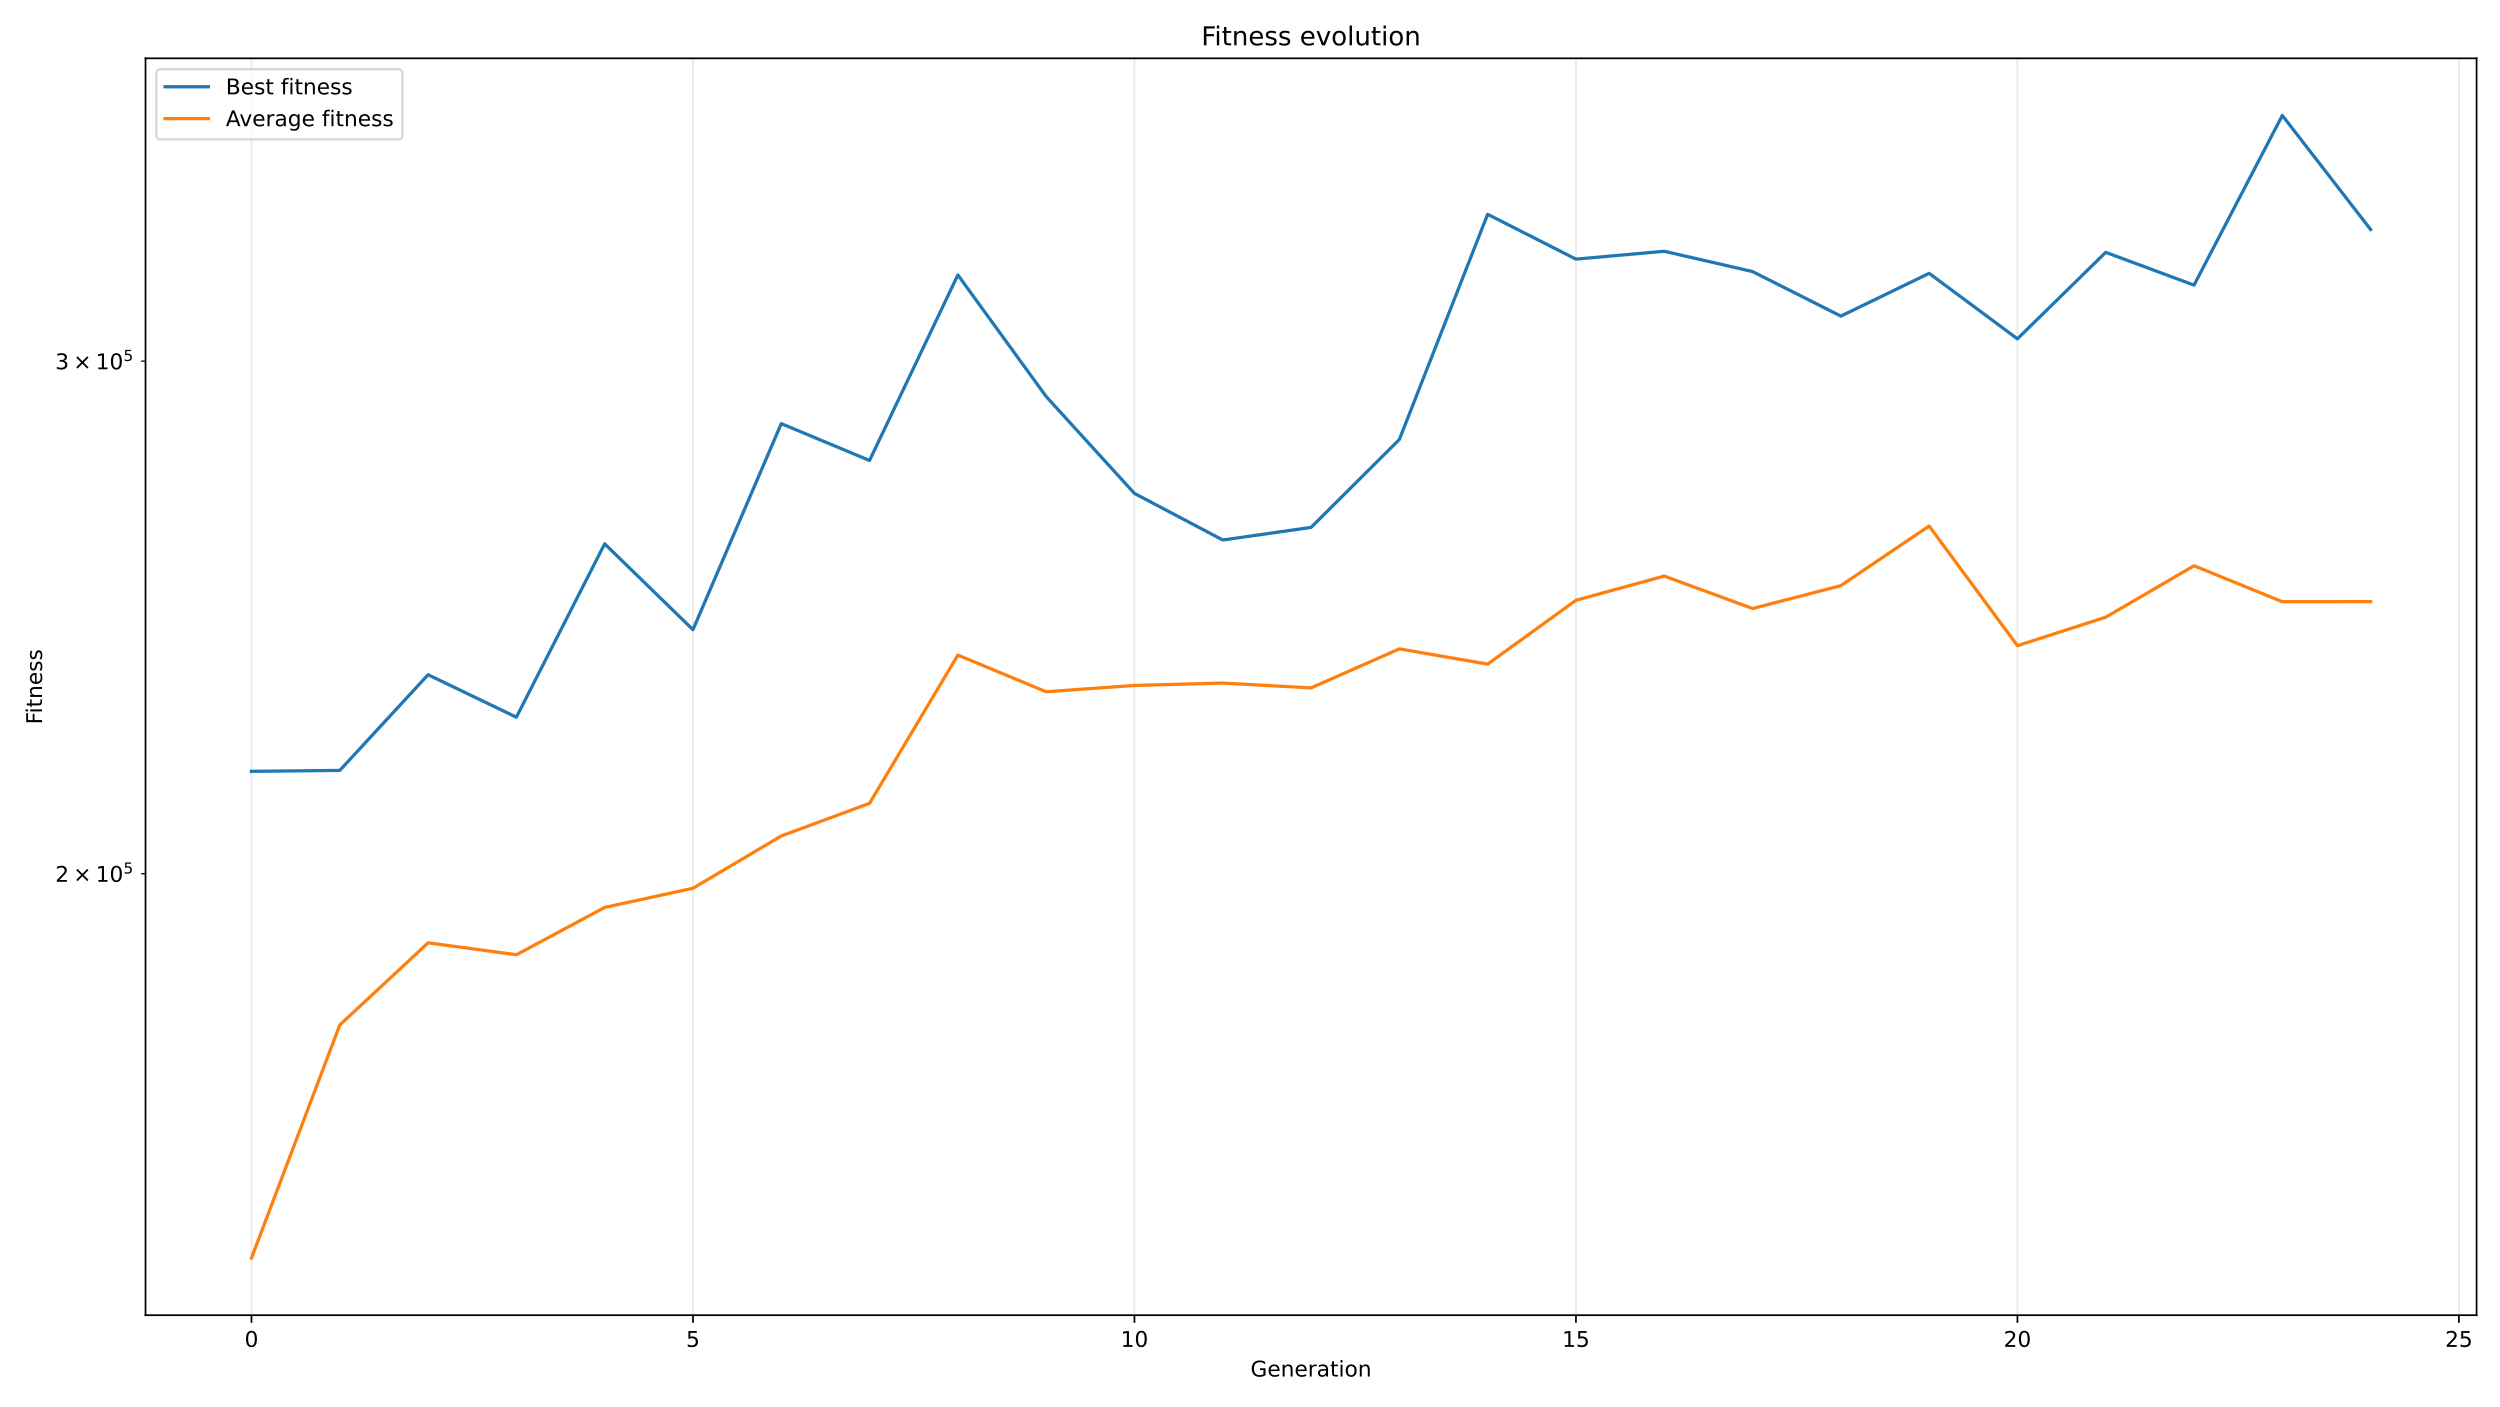
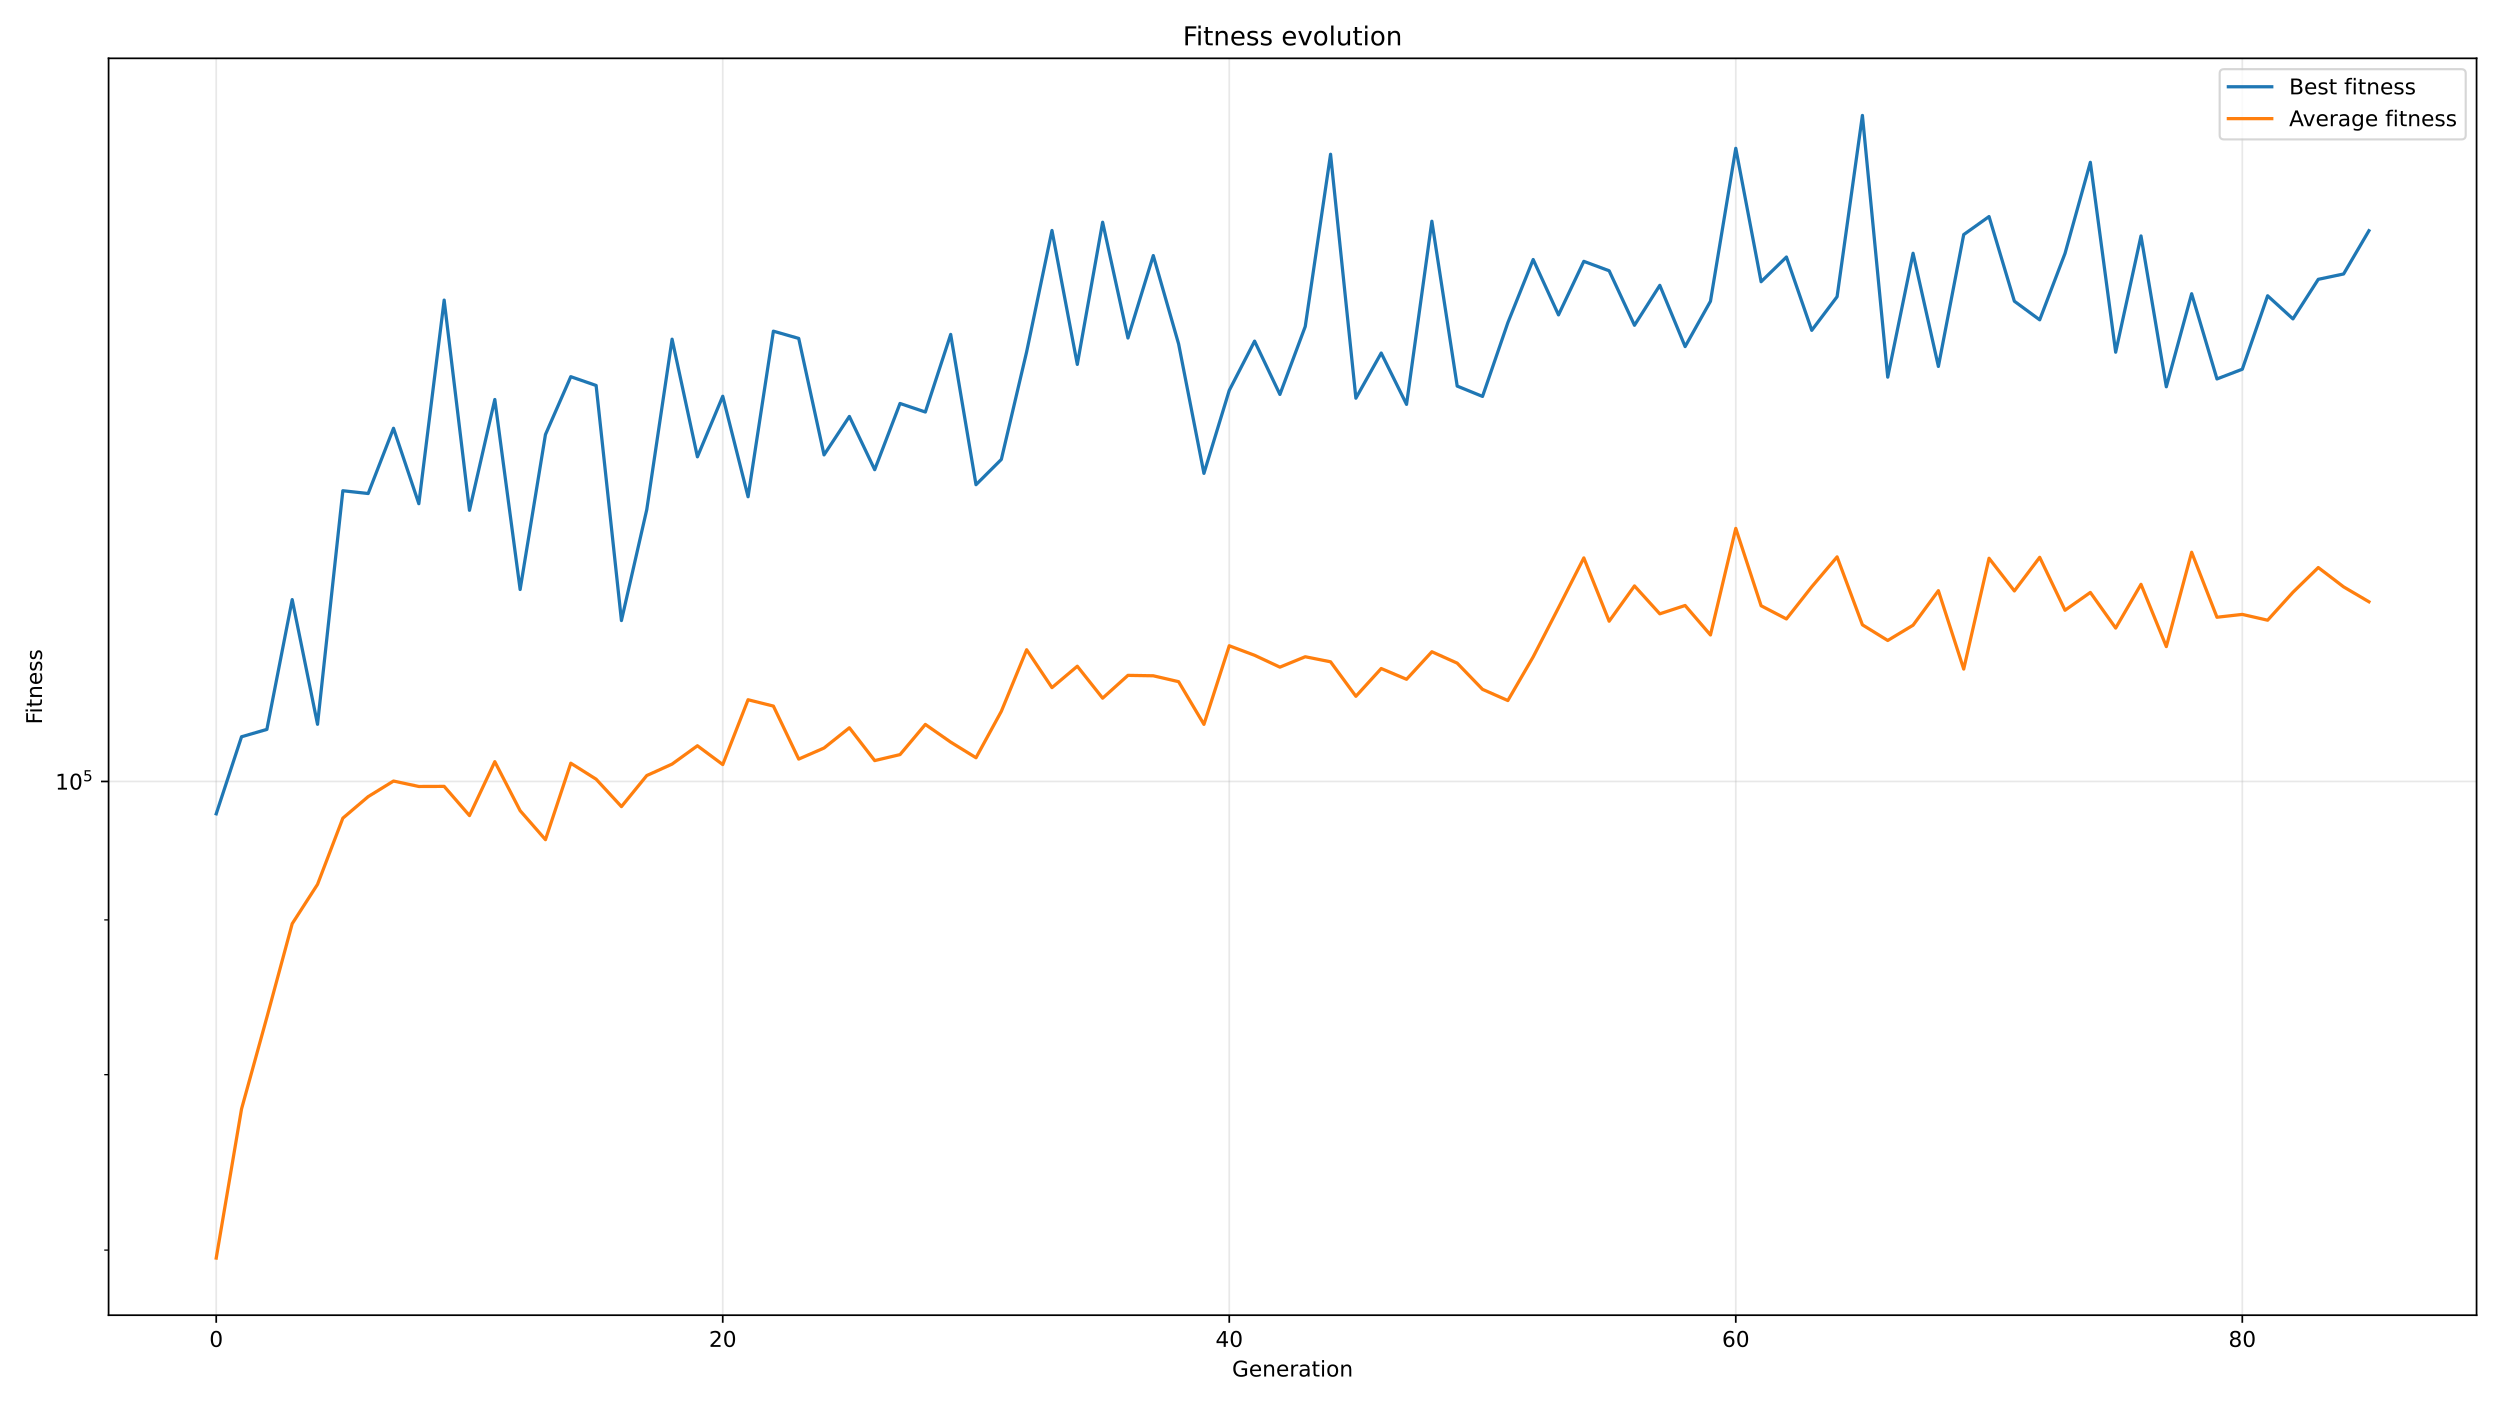
<svg xmlns="http://www.w3.org/2000/svg" xmlns:xlink="http://www.w3.org/1999/xlink" width="1152pt" height="648pt" viewBox="0 0 1152 648" version="1.1">
  <defs>
    <style type="text/css">*{stroke-linejoin: round; stroke-linecap: butt}</style>
  </defs>
  <g id="figure_1">
    <g id="patch_1">
      <path d="M 0 648  L 1152 648  L 1152 0  L 0 0  z " style="fill: #ffffff; stroke: #ffffff; stroke-width: 3; stroke-linejoin: miter" />
    </g>
    <g id="axes_1">
      <g id="patch_2">
-         <path d="M 67.055 606.04  L 1141.2 606.04  L 1141.2 26.88  L 67.055 26.88  z " style="fill: #ffffff" />
+         <path d="M 50.036 606.04  L 1141.2 606.04  L 1141.2 26.88  L 50.036 26.88  z " style="fill: #ffffff" />
      </g>
      <g id="matplotlib.axis_1">
        <g id="xtick_1">
          <g id="line2d_1">
-             <path d="M 115.88 606.04  L 115.88 26.88  " clip-path="url(#p4db8ef4e53)" style="fill: none; stroke: #b0b0b0; stroke-opacity: 0.3; stroke-width: 0.8; stroke-linecap: square" />
+             <path d="M 99.635 606.04  L 99.635 26.88  " clip-path="url(#pa0e3d54db1)" style="fill: none; stroke: #b0b0b0; stroke-opacity: 0.3; stroke-width: 0.8; stroke-linecap: square" />
          </g>
          <g id="line2d_2">
            <defs>
-               <path id="m89b17fa32a" d="M 0 0  L 0 3.5  " style="stroke: #000000; stroke-width: 0.8" />
-             </defs>
-             <g>
-               <use xlink:href="#m89b17fa32a" x="115.88" y="606.04" style="stroke: #000000; stroke-width: 0.8" />
+               <path id="m39328d2678" d="M 0 0  L 0 3.5  " style="stroke: #000000; stroke-width: 0.8" />
+             </defs>
+             <g>
+               <use xlink:href="#m39328d2678" x="99.635" y="606.04" style="stroke: #000000; stroke-width: 0.8" />
            </g>
          </g>
          <g id="text_1">
-             <g transform="translate(112.699 620.6384) scale(0.1 -0.1)">
+             <g transform="translate(96.45353 620.6384) scale(0.1 -0.1)">
              <defs>
                <path id="DejaVuSans-30" d="M 2034 4250  Q 1547 4250 1301 3770  Q 1056 3291 1056 2328  Q 1056 1369 1301 889  Q 1547 409 2034 409  Q 2525 409 2770 889  Q 3016 1369 3016 2328  Q 3016 3291 2770 3770  Q 2525 4250 2034 4250  z M 2034 4750  Q 2819 4750 3233 4129  Q 3647 3509 3647 2328  Q 3647 1150 3233 529  Q 2819 -91 2034 -91  Q 1250 -91 836 529  Q 422 1150 422 2328  Q 422 3509 836 4129  Q 1250 4750 2034 4750  z " transform="scale(0.015625)" />
              </defs>
              <use xlink:href="#DejaVuSans-30" />
            </g>
          </g>
        </g>
        <g id="xtick_2">
          <g id="line2d_3">
-             <path d="M 319.317 606.04  L 319.317 26.88  " clip-path="url(#p4db8ef4e53)" style="fill: none; stroke: #b0b0b0; stroke-opacity: 0.3; stroke-width: 0.8; stroke-linecap: square" />
+             <path d="M 333.039 606.04  L 333.039 26.88  " clip-path="url(#pa0e3d54db1)" style="fill: none; stroke: #b0b0b0; stroke-opacity: 0.3; stroke-width: 0.8; stroke-linecap: square" />
          </g>
          <g id="line2d_4">
            <g>
-               <use xlink:href="#m89b17fa32a" x="319.317" y="606.04" style="stroke: #000000; stroke-width: 0.8" />
+               <use xlink:href="#m39328d2678" x="333.039" y="606.04" style="stroke: #000000; stroke-width: 0.8" />
            </g>
          </g>
          <g id="text_2">
-             <g transform="translate(316.1355 620.6384) scale(0.1 -0.1)">
-               <defs>
-                 <path id="DejaVuSans-35" d="M 691 4666  L 3169 4666  L 3169 4134  L 1269 4134  L 1269 2991  Q 1406 3038 1543 3061  Q 1681 3084 1819 3084  Q 2600 3084 3056 2656  Q 3513 2228 3513 1497  Q 3513 744 3044 326  Q 2575 -91 1722 -91  Q 1428 -91 1123 -41  Q 819 9 494 109  L 494 744  Q 775 591 1075 516  Q 1375 441 1709 441  Q 2250 441 2565 725  Q 2881 1009 2881 1497  Q 2881 1984 2565 2268  Q 2250 2553 1709 2553  Q 1456 2553 1204 2497  Q 953 2441 691 2322  L 691 4666  z " transform="scale(0.015625)" />
-               </defs>
-               <use xlink:href="#DejaVuSans-35" />
+             <g transform="translate(326.6762 620.6384) scale(0.1 -0.1)">
+               <defs>
+                 <path id="DejaVuSans-32" d="M 1228 531  L 3431 531  L 3431 0  L 469 0  L 469 531  Q 828 903 1448 1529  Q 2069 2156 2228 2338  Q 2531 2678 2651 2914  Q 2772 3150 2772 3378  Q 2772 3750 2511 3984  Q 2250 4219 1831 4219  Q 1534 4219 1204 4116  Q 875 4013 500 3803  L 500 4441  Q 881 4594 1212 4672  Q 1544 4750 1819 4750  Q 2544 4750 2975 4387  Q 3406 4025 3406 3419  Q 3406 3131 3298 2873  Q 3191 2616 2906 2266  Q 2828 2175 2409 1742  Q 1991 1309 1228 531  z " transform="scale(0.015625)" />
+               </defs>
+               <use xlink:href="#DejaVuSans-32" />
+               <use xlink:href="#DejaVuSans-30" transform="translate(63.62305 0)" />
            </g>
          </g>
        </g>
        <g id="xtick_3">
          <g id="line2d_5">
-             <path d="M 522.753 606.04  L 522.753 26.88  " clip-path="url(#p4db8ef4e53)" style="fill: none; stroke: #b0b0b0; stroke-opacity: 0.3; stroke-width: 0.8; stroke-linecap: square" />
+             <path d="M 566.443 606.04  L 566.443 26.88  " clip-path="url(#pa0e3d54db1)" style="fill: none; stroke: #b0b0b0; stroke-opacity: 0.3; stroke-width: 0.8; stroke-linecap: square" />
          </g>
          <g id="line2d_6">
            <g>
-               <use xlink:href="#m89b17fa32a" x="522.753" y="606.04" style="stroke: #000000; stroke-width: 0.8" />
+               <use xlink:href="#m39328d2678" x="566.443" y="606.04" style="stroke: #000000; stroke-width: 0.8" />
            </g>
          </g>
          <g id="text_3">
-             <g transform="translate(516.3907 620.6384) scale(0.1 -0.1)">
-               <defs>
-                 <path id="DejaVuSans-31" d="M 794 531  L 1825 531  L 1825 4091  L 703 3866  L 703 4441  L 1819 4666  L 2450 4666  L 2450 531  L 3481 531  L 3481 0  L 794 0  L 794 531  z " transform="scale(0.015625)" />
-               </defs>
-               <use xlink:href="#DejaVuSans-31" />
+             <g transform="translate(560.0802 620.6384) scale(0.1 -0.1)">
+               <defs>
+                 <path id="DejaVuSans-34" d="M 2419 4116  L 825 1625  L 2419 1625  L 2419 4116  z M 2253 4666  L 3047 4666  L 3047 1625  L 3713 1625  L 3713 1100  L 3047 1100  L 3047 0  L 2419 0  L 2419 1100  L 313 1100  L 313 1709  L 2253 4666  z " transform="scale(0.015625)" />
+               </defs>
+               <use xlink:href="#DejaVuSans-34" />
              <use xlink:href="#DejaVuSans-30" transform="translate(63.62305 0)" />
            </g>
          </g>
        </g>
        <g id="xtick_4">
          <g id="line2d_7">
-             <path d="M 726.19 606.04  L 726.19 26.88  " clip-path="url(#p4db8ef4e53)" style="fill: none; stroke: #b0b0b0; stroke-opacity: 0.3; stroke-width: 0.8; stroke-linecap: square" />
+             <path d="M 799.847 606.04  L 799.847 26.88  " clip-path="url(#pa0e3d54db1)" style="fill: none; stroke: #b0b0b0; stroke-opacity: 0.3; stroke-width: 0.8; stroke-linecap: square" />
          </g>
          <g id="line2d_8">
            <g>
-               <use xlink:href="#m89b17fa32a" x="726.19" y="606.04" style="stroke: #000000; stroke-width: 0.8" />
+               <use xlink:href="#m39328d2678" x="799.847" y="606.04" style="stroke: #000000; stroke-width: 0.8" />
            </g>
          </g>
          <g id="text_4">
-             <g transform="translate(719.8271 620.6384) scale(0.1 -0.1)">
-               <use xlink:href="#DejaVuSans-31" />
-               <use xlink:href="#DejaVuSans-35" transform="translate(63.62305 0)" />
+             <g transform="translate(793.4842 620.6384) scale(0.1 -0.1)">
+               <defs>
+                 <path id="DejaVuSans-36" d="M 2113 2584  Q 1688 2584 1439 2293  Q 1191 2003 1191 1497  Q 1191 994 1439 701  Q 1688 409 2113 409  Q 2538 409 2786 701  Q 3034 994 3034 1497  Q 3034 2003 2786 2293  Q 2538 2584 2113 2584  z M 3366 4563  L 3366 3988  Q 3128 4100 2886 4159  Q 2644 4219 2406 4219  Q 1781 4219 1451 3797  Q 1122 3375 1075 2522  Q 1259 2794 1537 2939  Q 1816 3084 2150 3084  Q 2853 3084 3261 2657  Q 3669 2231 3669 1497  Q 3669 778 3244 343  Q 2819 -91 2113 -91  Q 1303 -91 875 529  Q 447 1150 447 2328  Q 447 3434 972 4092  Q 1497 4750 2381 4750  Q 2619 4750 2861 4703  Q 3103 4656 3366 4563  z " transform="scale(0.015625)" />
+               </defs>
+               <use xlink:href="#DejaVuSans-36" />
+               <use xlink:href="#DejaVuSans-30" transform="translate(63.62305 0)" />
            </g>
          </g>
        </g>
        <g id="xtick_5">
          <g id="line2d_9">
-             <path d="M 929.626 606.04  L 929.626 26.88  " clip-path="url(#p4db8ef4e53)" style="fill: none; stroke: #b0b0b0; stroke-opacity: 0.3; stroke-width: 0.8; stroke-linecap: square" />
+             <path d="M 1033.251 606.04  L 1033.251 26.88  " clip-path="url(#pa0e3d54db1)" style="fill: none; stroke: #b0b0b0; stroke-opacity: 0.3; stroke-width: 0.8; stroke-linecap: square" />
          </g>
          <g id="line2d_10">
            <g>
-               <use xlink:href="#m89b17fa32a" x="929.626" y="606.04" style="stroke: #000000; stroke-width: 0.8" />
+               <use xlink:href="#m39328d2678" x="1033.251" y="606.04" style="stroke: #000000; stroke-width: 0.8" />
            </g>
          </g>
          <g id="text_5">
-             <g transform="translate(923.2636 620.6384) scale(0.1 -0.1)">
-               <defs>
-                 <path id="DejaVuSans-32" d="M 1228 531  L 3431 531  L 3431 0  L 469 0  L 469 531  Q 828 903 1448 1529  Q 2069 2156 2228 2338  Q 2531 2678 2651 2914  Q 2772 3150 2772 3378  Q 2772 3750 2511 3984  Q 2250 4219 1831 4219  Q 1534 4219 1204 4116  Q 875 4013 500 3803  L 500 4441  Q 881 4594 1212 4672  Q 1544 4750 1819 4750  Q 2544 4750 2975 4387  Q 3406 4025 3406 3419  Q 3406 3131 3298 2873  Q 3191 2616 2906 2266  Q 2828 2175 2409 1742  Q 1991 1309 1228 531  z " transform="scale(0.015625)" />
-               </defs>
-               <use xlink:href="#DejaVuSans-32" />
+             <g transform="translate(1026.888 620.6384) scale(0.1 -0.1)">
+               <defs>
+                 <path id="DejaVuSans-38" d="M 2034 2216  Q 1584 2216 1326 1975  Q 1069 1734 1069 1313  Q 1069 891 1326 650  Q 1584 409 2034 409  Q 2484 409 2743 651  Q 3003 894 3003 1313  Q 3003 1734 2745 1975  Q 2488 2216 2034 2216  z M 1403 2484  Q 997 2584 770 2862  Q 544 3141 544 3541  Q 544 4100 942 4425  Q 1341 4750 2034 4750  Q 2731 4750 3128 4425  Q 3525 4100 3525 3541  Q 3525 3141 3298 2862  Q 3072 2584 2669 2484  Q 3125 2378 3379 2068  Q 3634 1759 3634 1313  Q 3634 634 3220 271  Q 2806 -91 2034 -91  Q 1263 -91 848 271  Q 434 634 434 1313  Q 434 1759 690 2068  Q 947 2378 1403 2484  z M 1172 3481  Q 1172 3119 1398 2916  Q 1625 2713 2034 2713  Q 2441 2713 2670 2916  Q 2900 3119 2900 3481  Q 2900 3844 2670 4047  Q 2441 4250 2034 4250  Q 1625 4250 1398 4047  Q 1172 3844 1172 3481  z " transform="scale(0.015625)" />
+               </defs>
+               <use xlink:href="#DejaVuSans-38" />
              <use xlink:href="#DejaVuSans-30" transform="translate(63.62305 0)" />
            </g>
          </g>
        </g>
-         <g id="xtick_6">
-           <g id="line2d_11">
-             <path d="M 1133.063 606.04  L 1133.063 26.88  " clip-path="url(#p4db8ef4e53)" style="fill: none; stroke: #b0b0b0; stroke-opacity: 0.3; stroke-width: 0.8; stroke-linecap: square" />
-           </g>
-           <g id="line2d_12">
-             <g>
-               <use xlink:href="#m89b17fa32a" x="1133.063" y="606.04" style="stroke: #000000; stroke-width: 0.8" />
-             </g>
-           </g>
-           <g id="text_6">
-             <g transform="translate(1126.7 620.6384) scale(0.1 -0.1)">
-               <use xlink:href="#DejaVuSans-32" />
-               <use xlink:href="#DejaVuSans-35" transform="translate(63.62305 0)" />
-             </g>
-           </g>
-         </g>
-         <g id="text_7">
-           <g transform="translate(576.2348 634.3166) scale(0.1 -0.1)">
+         <g id="text_6">
+           <g transform="translate(567.7252 634.3166) scale(0.1 -0.1)">
            <defs>
              <path id="DejaVuSans-47" d="M 3809 666  L 3809 1919  L 2778 1919  L 2778 2438  L 4434 2438  L 4434 434  Q 4069 175 3628 42  Q 3188 -91 2688 -91  Q 1594 -91 976 548  Q 359 1188 359 2328  Q 359 3472 976 4111  Q 1594 4750 2688 4750  Q 3144 4750 3555 4637  Q 3966 4525 4313 4306  L 4313 3634  Q 3963 3931 3569 4081  Q 3175 4231 2741 4231  Q 1884 4231 1454 3753  Q 1025 3275 1025 2328  Q 1025 1384 1454 906  Q 1884 428 2741 428  Q 3075 428 3337 486  Q 3600 544 3809 666  z " transform="scale(0.015625)" />
              <path id="DejaVuSans-65" d="M 3597 1894  L 3597 1613  L 953 1613  Q 991 1019 1311 708  Q 1631 397 2203 397  Q 2534 397 2845 478  Q 3156 559 3463 722  L 3463 178  Q 3153 47 2828 -22  Q 2503 -91 2169 -91  Q 1331 -91 842 396  Q 353 884 353 1716  Q 353 2575 817 3079  Q 1281 3584 2069 3584  Q 2775 3584 3186 3129  Q 3597 2675 3597 1894  z M 3022 2063  Q 3016 2534 2758 2815  Q 2500 3097 2075 3097  Q 1594 3097 1305 2825  Q 1016 2553 972 2059  L 3022 2063  z " transform="scale(0.015625)" />
              <path id="DejaVuSans-6e" d="M 3513 2113  L 3513 0  L 2938 0  L 2938 2094  Q 2938 2591 2744 2837  Q 2550 3084 2163 3084  Q 1697 3084 1428 2787  Q 1159 2491 1159 1978  L 1159 0  L 581 0  L 581 3500  L 1159 3500  L 1159 2956  Q 1366 3272 1645 3428  Q 1925 3584 2291 3584  Q 2894 3584 3203 3211  Q 3513 2838 3513 2113  z " transform="scale(0.015625)" />
              <path id="DejaVuSans-72" d="M 2631 2963  Q 2534 3019 2420 3045  Q 2306 3072 2169 3072  Q 1681 3072 1420 2755  Q 1159 2438 1159 1844  L 1159 0  L 581 0  L 581 3500  L 1159 3500  L 1159 2956  Q 1341 3275 1631 3429  Q 1922 3584 2338 3584  Q 2397 3584 2469 3576  Q 2541 3569 2628 3553  L 2631 2963  z " transform="scale(0.015625)" />
              <path id="DejaVuSans-61" d="M 2194 1759  Q 1497 1759 1228 1600  Q 959 1441 959 1056  Q 959 750 1161 570  Q 1363 391 1709 391  Q 2188 391 2477 730  Q 2766 1069 2766 1631  L 2766 1759  L 2194 1759  z M 3341 1997  L 3341 0  L 2766 0  L 2766 531  Q 2569 213 2275 61  Q 1981 -91 1556 -91  Q 1019 -91 701 211  Q 384 513 384 1019  Q 384 1609 779 1909  Q 1175 2209 1959 2209  L 2766 2209  L 2766 2266  Q 2766 2663 2505 2880  Q 2244 3097 1772 3097  Q 1472 3097 1187 3025  Q 903 2953 641 2809  L 641 3341  Q 956 3463 1253 3523  Q 1550 3584 1831 3584  Q 2591 3584 2966 3190  Q 3341 2797 3341 1997  z " transform="scale(0.015625)" />
              <path id="DejaVuSans-74" d="M 1172 4494  L 1172 3500  L 2356 3500  L 2356 3053  L 1172 3053  L 1172 1153  Q 1172 725 1289 603  Q 1406 481 1766 481  L 2356 481  L 2356 0  L 1766 0  Q 1100 0 847 248  Q 594 497 594 1153  L 594 3053  L 172 3053  L 172 3500  L 594 3500  L 594 4494  L 1172 4494  z " transform="scale(0.015625)" />
              <path id="DejaVuSans-69" d="M 603 3500  L 1178 3500  L 1178 0  L 603 0  L 603 3500  z M 603 4863  L 1178 4863  L 1178 4134  L 603 4134  L 603 4863  z " transform="scale(0.015625)" />
              <path id="DejaVuSans-6f" d="M 1959 3097  Q 1497 3097 1228 2736  Q 959 2375 959 1747  Q 959 1119 1226 758  Q 1494 397 1959 397  Q 2419 397 2687 759  Q 2956 1122 2956 1747  Q 2956 2369 2687 2733  Q 2419 3097 1959 3097  z M 1959 3584  Q 2709 3584 3137 3096  Q 3566 2609 3566 1747  Q 3566 888 3137 398  Q 2709 -91 1959 -91  Q 1206 -91 779 398  Q 353 888 353 1747  Q 353 2609 779 3096  Q 1206 3584 1959 3584  z " transform="scale(0.015625)" />
            </defs>
            <use xlink:href="#DejaVuSans-47" />
            <use xlink:href="#DejaVuSans-65" transform="translate(77.49023 0)" />
            <use xlink:href="#DejaVuSans-6e" transform="translate(139.0137 0)" />
            <use xlink:href="#DejaVuSans-65" transform="translate(202.3926 0)" />
            <use xlink:href="#DejaVuSans-72" transform="translate(263.916 0)" />
            <use xlink:href="#DejaVuSans-61" transform="translate(305.0293 0)" />
            <use xlink:href="#DejaVuSans-74" transform="translate(366.3086 0)" />
            <use xlink:href="#DejaVuSans-69" transform="translate(405.5176 0)" />
            <use xlink:href="#DejaVuSans-6f" transform="translate(433.3008 0)" />
            <use xlink:href="#DejaVuSans-6e" transform="translate(494.4824 0)" />
          </g>
        </g>
      </g>
      <g id="matplotlib.axis_2">
        <g id="ytick_1">
+           <g id="line2d_11">
+             <path d="M 50.036 360.108  L 1141.2 360.108  " clip-path="url(#pa0e3d54db1)" style="fill: none; stroke: #b0b0b0; stroke-opacity: 0.3; stroke-width: 0.8; stroke-linecap: square" />
+           </g>
+           <g id="line2d_12">
+             <defs>
+               <path id="m061ac0ce8d" d="M 0 0  L -3.5 0  " style="stroke: #000000; stroke-width: 0.8" />
+             </defs>
+             <g>
+               <use xlink:href="#m061ac0ce8d" x="50.036" y="360.108" style="stroke: #000000; stroke-width: 0.8" />
+             </g>
+           </g>
+           <g id="text_7">
+             <g transform="translate(25.43643 363.9074) scale(0.1 -0.1)">
+               <defs>
+                 <path id="DejaVuSans-31" d="M 794 531  L 1825 531  L 1825 4091  L 703 3866  L 703 4441  L 1819 4666  L 2450 4666  L 2450 531  L 3481 531  L 3481 0  L 794 0  L 794 531  z " transform="scale(0.015625)" />
+                 <path id="DejaVuSans-35" d="M 691 4666  L 3169 4666  L 3169 4134  L 1269 4134  L 1269 2991  Q 1406 3038 1543 3061  Q 1681 3084 1819 3084  Q 2600 3084 3056 2656  Q 3513 2228 3513 1497  Q 3513 744 3044 326  Q 2575 -91 1722 -91  Q 1428 -91 1123 -41  Q 819 9 494 109  L 494 744  Q 775 591 1075 516  Q 1375 441 1709 441  Q 2250 441 2565 725  Q 2881 1009 2881 1497  Q 2881 1984 2565 2268  Q 2250 2553 1709 2553  Q 1456 2553 1204 2497  Q 953 2441 691 2322  L 691 4666  z " transform="scale(0.015625)" />
+               </defs>
+               <use xlink:href="#DejaVuSans-31" transform="translate(0 0.684375)" />
+               <use xlink:href="#DejaVuSans-30" transform="translate(63.62305 0.684375)" />
+               <use xlink:href="#DejaVuSans-35" transform="translate(128.2031 38.96563) scale(0.7)" />
+             </g>
+           </g>
+         </g>
+         <g id="ytick_2">
          <g id="line2d_13">
            <defs>
-               <path id="m4aab315b88" d="M 0 0  L -2 0  " style="stroke: #000000; stroke-width: 0.6" />
-             </defs>
-             <g>
-               <use xlink:href="#m4aab315b88" x="67.055" y="402.612" style="stroke: #000000; stroke-width: 0.6" />
-             </g>
-           </g>
-           <g id="text_8">
-             <g transform="translate(25.45549 406.4117) scale(0.1 -0.1)">
-               <defs>
-                 <path id="DejaVuSans-d7" d="M 4488 3438  L 3059 2003  L 4488 575  L 4116 197  L 2681 1631  L 1247 197  L 878 575  L 2303 2003  L 878 3438  L 1247 3816  L 2681 2381  L 4116 3816  L 4488 3438  z " transform="scale(0.015625)" />
-               </defs>
-               <use xlink:href="#DejaVuSans-32" transform="translate(0 0.684375)" />
-               <use xlink:href="#DejaVuSans-d7" transform="translate(83.10547 0.684375)" />
-               <use xlink:href="#DejaVuSans-31" transform="translate(186.377 0.684375)" />
-               <use xlink:href="#DejaVuSans-30" transform="translate(250 0.684375)" />
-               <use xlink:href="#DejaVuSans-35" transform="translate(314.5801 38.96563) scale(0.7)" />
-             </g>
-           </g>
-         </g>
-         <g id="ytick_2">
+               <path id="mdbb5c701e3" d="M 0 0  L -2 0  " style="stroke: #000000; stroke-width: 0.6" />
+             </defs>
+             <g>
+               <use xlink:href="#mdbb5c701e3" x="50.036" y="576.044" style="stroke: #000000; stroke-width: 0.6" />
+             </g>
+           </g>
+         </g>
+         <g id="ytick_3">
          <g id="line2d_14">
            <g>
-               <use xlink:href="#m4aab315b88" x="67.055" y="166.428" style="stroke: #000000; stroke-width: 0.6" />
-             </g>
-           </g>
-           <g id="text_9">
-             <g transform="translate(25.45549 170.2275) scale(0.1 -0.1)">
-               <defs>
-                 <path id="DejaVuSans-33" d="M 2597 2516  Q 3050 2419 3304 2112  Q 3559 1806 3559 1356  Q 3559 666 3084 287  Q 2609 -91 1734 -91  Q 1441 -91 1130 -33  Q 819 25 488 141  L 488 750  Q 750 597 1062 519  Q 1375 441 1716 441  Q 2309 441 2620 675  Q 2931 909 2931 1356  Q 2931 1769 2642 2001  Q 2353 2234 1838 2234  L 1294 2234  L 1294 2753  L 1863 2753  Q 2328 2753 2575 2939  Q 2822 3125 2822 3475  Q 2822 3834 2567 4026  Q 2313 4219 1838 4219  Q 1578 4219 1281 4162  Q 984 4106 628 3988  L 628 4550  Q 988 4650 1302 4700  Q 1616 4750 1894 4750  Q 2613 4750 3031 4423  Q 3450 4097 3450 3541  Q 3450 3153 3228 2886  Q 3006 2619 2597 2516  z " transform="scale(0.015625)" />
-               </defs>
-               <use xlink:href="#DejaVuSans-33" transform="translate(0 0.684375)" />
-               <use xlink:href="#DejaVuSans-d7" transform="translate(83.10547 0.684375)" />
-               <use xlink:href="#DejaVuSans-31" transform="translate(186.377 0.684375)" />
-               <use xlink:href="#DejaVuSans-30" transform="translate(250 0.684375)" />
-               <use xlink:href="#DejaVuSans-35" transform="translate(314.5801 38.96563) scale(0.7)" />
-             </g>
-           </g>
-         </g>
-         <g id="text_10">
-           <g transform="translate(19.3758 333.7772) rotate(-90) scale(0.1 -0.1)">
+               <use xlink:href="#mdbb5c701e3" x="50.036" y="495.202" style="stroke: #000000; stroke-width: 0.6" />
+             </g>
+           </g>
+         </g>
+         <g id="ytick_4">
+           <g id="line2d_15">
+             <g>
+               <use xlink:href="#mdbb5c701e3" x="50.036" y="423.895" style="stroke: #000000; stroke-width: 0.6" />
+             </g>
+           </g>
+         </g>
+         <g id="text_8">
+           <g transform="translate(19.35675 333.7772) rotate(-90) scale(0.1 -0.1)">
            <defs>
              <path id="DejaVuSans-46" d="M 628 4666  L 3309 4666  L 3309 4134  L 1259 4134  L 1259 2759  L 3109 2759  L 3109 2228  L 1259 2228  L 1259 0  L 628 0  L 628 4666  z " transform="scale(0.015625)" />
              <path id="DejaVuSans-73" d="M 2834 3397  L 2834 2853  Q 2591 2978 2328 3040  Q 2066 3103 1784 3103  Q 1356 3103 1142 2972  Q 928 2841 928 2578  Q 928 2378 1081 2264  Q 1234 2150 1697 2047  L 1894 2003  Q 2506 1872 2764 1633  Q 3022 1394 3022 966  Q 3022 478 2636 193  Q 2250 -91 1575 -91  Q 1294 -91 989 -36  Q 684 19 347 128  L 347 722  Q 666 556 975 473  Q 1284 391 1588 391  Q 1994 391 2212 530  Q 2431 669 2431 922  Q 2431 1156 2273 1281  Q 2116 1406 1581 1522  L 1381 1569  Q 847 1681 609 1914  Q 372 2147 372 2553  Q 372 3047 722 3315  Q 1072 3584 1716 3584  Q 2034 3584 2315 3537  Q 2597 3491 2834 3397  z " transform="scale(0.015625)" />
            </defs>
            <use xlink:href="#DejaVuSans-46" />
            <use xlink:href="#DejaVuSans-69" transform="translate(50.26953 0)" />
            <use xlink:href="#DejaVuSans-74" transform="translate(78.05273 0)" />
            <use xlink:href="#DejaVuSans-6e" transform="translate(117.2617 0)" />
            <use xlink:href="#DejaVuSans-65" transform="translate(180.6406 0)" />
            <use xlink:href="#DejaVuSans-73" transform="translate(242.1641 0)" />
            <use xlink:href="#DejaVuSans-73" transform="translate(294.2637 0)" />
          </g>
        </g>
      </g>
-       <g id="line2d_15">
-         <path d="M 115.88 355.433  L 156.568 355.009  L 197.255 310.925  L 237.942 330.483  L 278.629 250.596  L 319.317 290.171  L 360.004 195.218  L 400.691 212.191  L 441.379 126.7  L 482.066 182.716  L 522.753 227.376  L 563.44 248.83  L 604.128 243.026  L 644.815 202.527  L 685.502 98.762  L 726.19 119.402  L 766.877 115.788  L 807.564 125.142  L 848.251 145.661  L 888.939 125.953  L 929.626 156.13  L 970.313 116.281  L 1011.001 131.386  L 1051.688 53.205  L 1092.375 105.751  " clip-path="url(#p4db8ef4e53)" style="fill: none; stroke: #1f77b4; stroke-width: 1.5; stroke-linecap: square" />
-       </g>
      <g id="line2d_16">
-         <path d="M 115.88 579.715  L 156.568 472.31  L 197.255 434.456  L 237.942 439.954  L 278.629 418.133  L 319.317 409.306  L 360.004 385.2  L 400.691 370.164  L 441.379 301.861  L 482.066 318.762  L 522.753 315.846  L 563.44 314.758  L 604.128 316.982  L 644.815 299.001  L 685.502 306.025  L 726.19 276.614  L 766.877 265.456  L 807.564 280.399  L 848.251 269.867  L 888.939 242.379  L 929.626 297.53  L 970.313 284.406  L 1011.001 260.708  L 1051.688 277.275  L 1092.375 277.231  " clip-path="url(#p4db8ef4e53)" style="fill: none; stroke: #ff7f0e; stroke-width: 1.5; stroke-linecap: square" />
+         <path d="M 99.635 374.999  L 111.305 339.493  L 122.975 336.101  L 134.645 276.311  L 146.316 333.748  L 157.986 226.136  L 169.656 227.409  L 181.326 197.36  L 192.996 232.102  L 204.667 138.295  L 216.337 235.144  L 228.007 184.091  L 239.677 271.627  L 251.347 200.236  L 263.018 173.575  L 274.688 177.626  L 286.358 285.94  L 298.028 234.826  L 309.698 156.307  L 321.369 210.495  L 333.039 182.601  L 344.709 228.89  L 356.379 152.604  L 368.049 155.947  L 379.72 209.609  L 391.39 191.895  L 403.06 216.428  L 414.73 185.921  L 426.4 189.859  L 438.071 154.105  L 449.741 223.346  L 461.411 211.706  L 473.081 162.082  L 484.751 106.207  L 496.422 167.904  L 508.092 102.411  L 519.762 155.745  L 531.432 117.773  L 543.102 158.478  L 554.773 218.122  L 566.443 179.881  L 578.113 157.199  L 589.783 181.75  L 601.453 150.447  L 613.124 71.091  L 624.794 183.48  L 636.464 162.681  L 648.134 186.33  L 659.804 101.956  L 671.475 177.907  L 683.145 182.669  L 694.815 148.711  L 706.485 119.594  L 718.155 145.097  L 729.826 120.435  L 741.496 124.775  L 753.166 149.884  L 764.836 131.496  L 776.506 159.701  L 788.176 138.826  L 799.847 68.355  L 811.517 129.807  L 823.187 118.44  L 834.857 152.217  L 846.527 136.725  L 858.198 53.205  L 869.868 173.78  L 881.538 116.72  L 893.208 168.844  L 904.878 108.101  L 916.549 99.793  L 928.219 138.803  L 939.889 147.374  L 951.559 116.78  L 963.229 74.811  L 974.9 162.28  L 986.57 108.73  L 998.24 178.217  L 1009.91 135.362  L 1021.58 174.617  L 1033.251 170.132  L 1044.921 136.298  L 1056.591 146.94  L 1068.261 128.716  L 1079.931 126.245  L 1091.602 106.317  " clip-path="url(#pa0e3d54db1)" style="fill: none; stroke: #1f77b4; stroke-width: 1.5; stroke-linecap: square" />
+       </g>
+       <g id="line2d_17">
+         <path d="M 99.635 579.715  L 111.305 510.992  L 122.975 468.768  L 134.645 425.641  L 146.316 407.517  L 157.986 377.009  L 169.656 367.083  L 181.326 359.907  L 192.996 362.408  L 204.667 362.362  L 216.337 375.814  L 228.007 350.988  L 239.677 373.555  L 251.347 386.913  L 263.018 351.69  L 274.688 359.038  L 286.358 371.686  L 298.028 357.372  L 309.698 352.091  L 321.369 343.647  L 333.039 352.313  L 344.709 322.442  L 356.379 325.361  L 368.049 349.787  L 379.72 344.684  L 391.39 335.363  L 403.06 350.484  L 414.73 347.718  L 426.4 333.818  L 438.071 341.967  L 449.741 349.164  L 461.411 327.78  L 473.081 299.409  L 484.751 316.853  L 496.422 307.001  L 508.092 321.718  L 519.762 311.206  L 531.432 311.401  L 543.102 314.117  L 554.773 333.784  L 566.443 297.568  L 578.113 301.953  L 589.783 307.417  L 601.453 302.628  L 613.124 304.957  L 624.794 320.848  L 636.464 308.058  L 648.134 313.016  L 659.804 300.332  L 671.475 305.573  L 683.145 317.652  L 694.815 322.805  L 706.485 302.693  L 718.155 280.044  L 729.826 257.088  L 741.496 286.248  L 753.166 269.992  L 764.836 282.849  L 776.506 279.011  L 788.176 292.589  L 799.847 243.494  L 811.517 279.127  L 823.187 285.206  L 834.857 270.391  L 846.527 256.613  L 858.198 287.915  L 869.868 295.13  L 881.538 288.092  L 893.208 272.195  L 904.878 308.304  L 916.549 257.252  L 928.219 272.301  L 939.889 256.819  L 951.559 281.204  L 963.229 273.003  L 974.9 289.404  L 986.57 269.264  L 998.24 297.945  L 1009.91 254.476  L 1021.58 284.425  L 1033.251 283.117  L 1044.921 285.791  L 1056.591 272.921  L 1068.261 261.529  L 1079.931 270.427  L 1091.602 277.296  " clip-path="url(#pa0e3d54db1)" style="fill: none; stroke: #ff7f0e; stroke-width: 1.5; stroke-linecap: square" />
      </g>
      <g id="patch_3">
-         <path d="M 67.055 606.04  L 67.055 26.88  " style="fill: none; stroke: #000000; stroke-width: 0.8; stroke-linejoin: miter; stroke-linecap: square" />
+         <path d="M 50.036 606.04  L 50.036 26.88  " style="fill: none; stroke: #000000; stroke-width: 0.8; stroke-linejoin: miter; stroke-linecap: square" />
      </g>
      <g id="patch_4">
        <path d="M 1141.2 606.04  L 1141.2 26.88  " style="fill: none; stroke: #000000; stroke-width: 0.8; stroke-linejoin: miter; stroke-linecap: square" />
      </g>
      <g id="patch_5">
-         <path d="M 67.055 606.04  L 1141.2 606.04  " style="fill: none; stroke: #000000; stroke-width: 0.8; stroke-linejoin: miter; stroke-linecap: square" />
+         <path d="M 50.036 606.04  L 1141.2 606.04  " style="fill: none; stroke: #000000; stroke-width: 0.8; stroke-linejoin: miter; stroke-linecap: square" />
      </g>
      <g id="patch_6">
-         <path d="M 67.055 26.88  L 1141.2 26.88  " style="fill: none; stroke: #000000; stroke-width: 0.8; stroke-linejoin: miter; stroke-linecap: square" />
-       </g>
-       <g id="text_11">
-         <g transform="translate(553.5637 20.88) scale(0.12 -0.12)">
+         <path d="M 50.036 26.88  L 1141.2 26.88  " style="fill: none; stroke: #000000; stroke-width: 0.8; stroke-linejoin: miter; stroke-linecap: square" />
+       </g>
+       <g id="text_9">
+         <g transform="translate(545.0542 20.88) scale(0.12 -0.12)">
          <defs>
            <path id="DejaVuSans-20" transform="scale(0.015625)" />
            <path id="DejaVuSans-76" d="M 191 3500  L 800 3500  L 1894 563  L 2988 3500  L 3597 3500  L 2284 0  L 1503 0  L 191 3500  z " transform="scale(0.015625)" />
            <path id="DejaVuSans-6c" d="M 603 4863  L 1178 4863  L 1178 0  L 603 0  L 603 4863  z " transform="scale(0.015625)" />
            <path id="DejaVuSans-75" d="M 544 1381  L 544 3500  L 1119 3500  L 1119 1403  Q 1119 906 1312 657  Q 1506 409 1894 409  Q 2359 409 2629 706  Q 2900 1003 2900 1516  L 2900 3500  L 3475 3500  L 3475 0  L 2900 0  L 2900 538  Q 2691 219 2414 64  Q 2138 -91 1772 -91  Q 1169 -91 856 284  Q 544 659 544 1381  z M 1991 3584  L 1991 3584  z " transform="scale(0.015625)" />
          </defs>
          <use xlink:href="#DejaVuSans-46" />
          <use xlink:href="#DejaVuSans-69" transform="translate(50.26953 0)" />
          <use xlink:href="#DejaVuSans-74" transform="translate(78.05273 0)" />
          <use xlink:href="#DejaVuSans-6e" transform="translate(117.2617 0)" />
          <use xlink:href="#DejaVuSans-65" transform="translate(180.6406 0)" />
          <use xlink:href="#DejaVuSans-73" transform="translate(242.1641 0)" />
          <use xlink:href="#DejaVuSans-73" transform="translate(294.2637 0)" />
          <use xlink:href="#DejaVuSans-20" transform="translate(346.3633 0)" />
          <use xlink:href="#DejaVuSans-65" transform="translate(378.1504 0)" />
          <use xlink:href="#DejaVuSans-76" transform="translate(439.6738 0)" />
          <use xlink:href="#DejaVuSans-6f" transform="translate(498.8535 0)" />
          <use xlink:href="#DejaVuSans-6c" transform="translate(560.0352 0)" />
          <use xlink:href="#DejaVuSans-75" transform="translate(587.8184 0)" />
          <use xlink:href="#DejaVuSans-74" transform="translate(651.1973 0)" />
          <use xlink:href="#DejaVuSans-69" transform="translate(690.4062 0)" />
          <use xlink:href="#DejaVuSans-6f" transform="translate(718.1895 0)" />
          <use xlink:href="#DejaVuSans-6e" transform="translate(779.3711 0)" />
        </g>
      </g>
      <g id="legend_1">
        <g id="patch_7">
-           <path d="M 74.055 64.236  L 183.427 64.236  Q 185.427 64.236 185.427 62.236  L 185.427 33.88  Q 185.427 31.88 183.427 31.88  L 74.055 31.88  Q 72.055 31.88 72.055 33.88  L 72.055 62.236  Q 72.055 64.236 74.055 64.236  z " style="fill: #ffffff; opacity: 0.8; stroke: #cccccc; stroke-linejoin: miter" />
-         </g>
-         <g id="line2d_17">
-           <path d="M 76.055 39.978  L 86.055 39.978  L 96.055 39.978  " style="fill: none; stroke: #1f77b4; stroke-width: 1.5; stroke-linecap: square" />
-         </g>
-         <g id="text_12">
-           <g transform="translate(104.0555 43.47844) scale(0.1 -0.1)">
+           <path d="M 1024.828 64.236  L 1134.2 64.236  Q 1136.2 64.236 1136.2 62.236  L 1136.2 33.88  Q 1136.2 31.88 1134.2 31.88  L 1024.828 31.88  Q 1022.828 31.88 1022.828 33.88  L 1022.828 62.236  Q 1022.828 64.236 1024.828 64.236  z " style="fill: #ffffff; opacity: 0.8; stroke: #cccccc; stroke-linejoin: miter" />
+         </g>
+         <g id="line2d_18">
+           <path d="M 1026.828 39.978  L 1036.828 39.978  L 1046.828 39.978  " style="fill: none; stroke: #1f77b4; stroke-width: 1.5; stroke-linecap: square" />
+         </g>
+         <g id="text_10">
+           <g transform="translate(1054.828 43.47844) scale(0.1 -0.1)">
            <defs>
              <path id="DejaVuSans-42" d="M 1259 2228  L 1259 519  L 2272 519  Q 2781 519 3026 730  Q 3272 941 3272 1375  Q 3272 1813 3026 2020  Q 2781 2228 2272 2228  L 1259 2228  z M 1259 4147  L 1259 2741  L 2194 2741  Q 2656 2741 2882 2914  Q 3109 3088 3109 3444  Q 3109 3797 2882 3972  Q 2656 4147 2194 4147  L 1259 4147  z M 628 4666  L 2241 4666  Q 2963 4666 3353 4366  Q 3744 4066 3744 3513  Q 3744 3084 3544 2831  Q 3344 2578 2956 2516  Q 3422 2416 3680 2098  Q 3938 1781 3938 1306  Q 3938 681 3513 340  Q 3088 0 2303 0  L 628 0  L 628 4666  z " transform="scale(0.015625)" />
              <path id="DejaVuSans-66" d="M 2375 4863  L 2375 4384  L 1825 4384  Q 1516 4384 1395 4259  Q 1275 4134 1275 3809  L 1275 3500  L 2222 3500  L 2222 3053  L 1275 3053  L 1275 0  L 697 0  L 697 3053  L 147 3053  L 147 3500  L 697 3500  L 697 3744  Q 697 4328 969 4595  Q 1241 4863 1831 4863  L 2375 4863  z " transform="scale(0.015625)" />
            </defs>
            <use xlink:href="#DejaVuSans-42" />
            <use xlink:href="#DejaVuSans-65" transform="translate(68.60352 0)" />
            <use xlink:href="#DejaVuSans-73" transform="translate(130.127 0)" />
            <use xlink:href="#DejaVuSans-74" transform="translate(182.2266 0)" />
            <use xlink:href="#DejaVuSans-20" transform="translate(221.4355 0)" />
            <use xlink:href="#DejaVuSans-66" transform="translate(253.2227 0)" />
            <use xlink:href="#DejaVuSans-69" transform="translate(288.4277 0)" />
            <use xlink:href="#DejaVuSans-74" transform="translate(316.2109 0)" />
            <use xlink:href="#DejaVuSans-6e" transform="translate(355.4199 0)" />
            <use xlink:href="#DejaVuSans-65" transform="translate(418.7988 0)" />
            <use xlink:href="#DejaVuSans-73" transform="translate(480.3223 0)" />
            <use xlink:href="#DejaVuSans-73" transform="translate(532.4219 0)" />
          </g>
        </g>
-         <g id="line2d_18">
-           <path d="M 76.055 54.657  L 86.055 54.657  L 96.055 54.657  " style="fill: none; stroke: #ff7f0e; stroke-width: 1.5; stroke-linecap: square" />
-         </g>
-         <g id="text_13">
-           <g transform="translate(104.0555 58.15656) scale(0.1 -0.1)">
+         <g id="line2d_19">
+           <path d="M 1026.828 54.657  L 1036.828 54.657  L 1046.828 54.657  " style="fill: none; stroke: #ff7f0e; stroke-width: 1.5; stroke-linecap: square" />
+         </g>
+         <g id="text_11">
+           <g transform="translate(1054.828 58.15656) scale(0.1 -0.1)">
            <defs>
              <path id="DejaVuSans-41" d="M 2188 4044  L 1331 1722  L 3047 1722  L 2188 4044  z M 1831 4666  L 2547 4666  L 4325 0  L 3669 0  L 3244 1197  L 1141 1197  L 716 0  L 50 0  L 1831 4666  z " transform="scale(0.015625)" />
              <path id="DejaVuSans-67" d="M 2906 1791  Q 2906 2416 2648 2759  Q 2391 3103 1925 3103  Q 1463 3103 1205 2759  Q 947 2416 947 1791  Q 947 1169 1205 825  Q 1463 481 1925 481  Q 2391 481 2648 825  Q 2906 1169 2906 1791  z M 3481 434  Q 3481 -459 3084 -895  Q 2688 -1331 1869 -1331  Q 1566 -1331 1297 -1286  Q 1028 -1241 775 -1147  L 775 -588  Q 1028 -725 1275 -790  Q 1522 -856 1778 -856  Q 2344 -856 2625 -561  Q 2906 -266 2906 331  L 2906 616  Q 2728 306 2450 153  Q 2172 0 1784 0  Q 1141 0 747 490  Q 353 981 353 1791  Q 353 2603 747 3093  Q 1141 3584 1784 3584  Q 2172 3584 2450 3431  Q 2728 3278 2906 2969  L 2906 3500  L 3481 3500  L 3481 434  z " transform="scale(0.015625)" />
            </defs>
            <use xlink:href="#DejaVuSans-41" />
            <use xlink:href="#DejaVuSans-76" transform="translate(62.5332 0)" />
            <use xlink:href="#DejaVuSans-65" transform="translate(121.7129 0)" />
            <use xlink:href="#DejaVuSans-72" transform="translate(183.2363 0)" />
            <use xlink:href="#DejaVuSans-61" transform="translate(224.3496 0)" />
            <use xlink:href="#DejaVuSans-67" transform="translate(285.6289 0)" />
            <use xlink:href="#DejaVuSans-65" transform="translate(349.1055 0)" />
            <use xlink:href="#DejaVuSans-20" transform="translate(410.6289 0)" />
            <use xlink:href="#DejaVuSans-66" transform="translate(442.416 0)" />
            <use xlink:href="#DejaVuSans-69" transform="translate(477.6211 0)" />
            <use xlink:href="#DejaVuSans-74" transform="translate(505.4043 0)" />
            <use xlink:href="#DejaVuSans-6e" transform="translate(544.6133 0)" />
            <use xlink:href="#DejaVuSans-65" transform="translate(607.9922 0)" />
            <use xlink:href="#DejaVuSans-73" transform="translate(669.5156 0)" />
            <use xlink:href="#DejaVuSans-73" transform="translate(721.6152 0)" />
          </g>
        </g>
      </g>
    </g>
  </g>
  <defs>
-     <clipPath id="p4db8ef4e53">
-       <rect x="67.055" y="26.88" width="1074.145" height="579.16" />
+     <clipPath id="pa0e3d54db1">
+       <rect x="50.036" y="26.88" width="1091.164" height="579.16" />
    </clipPath>
  </defs>
</svg>
